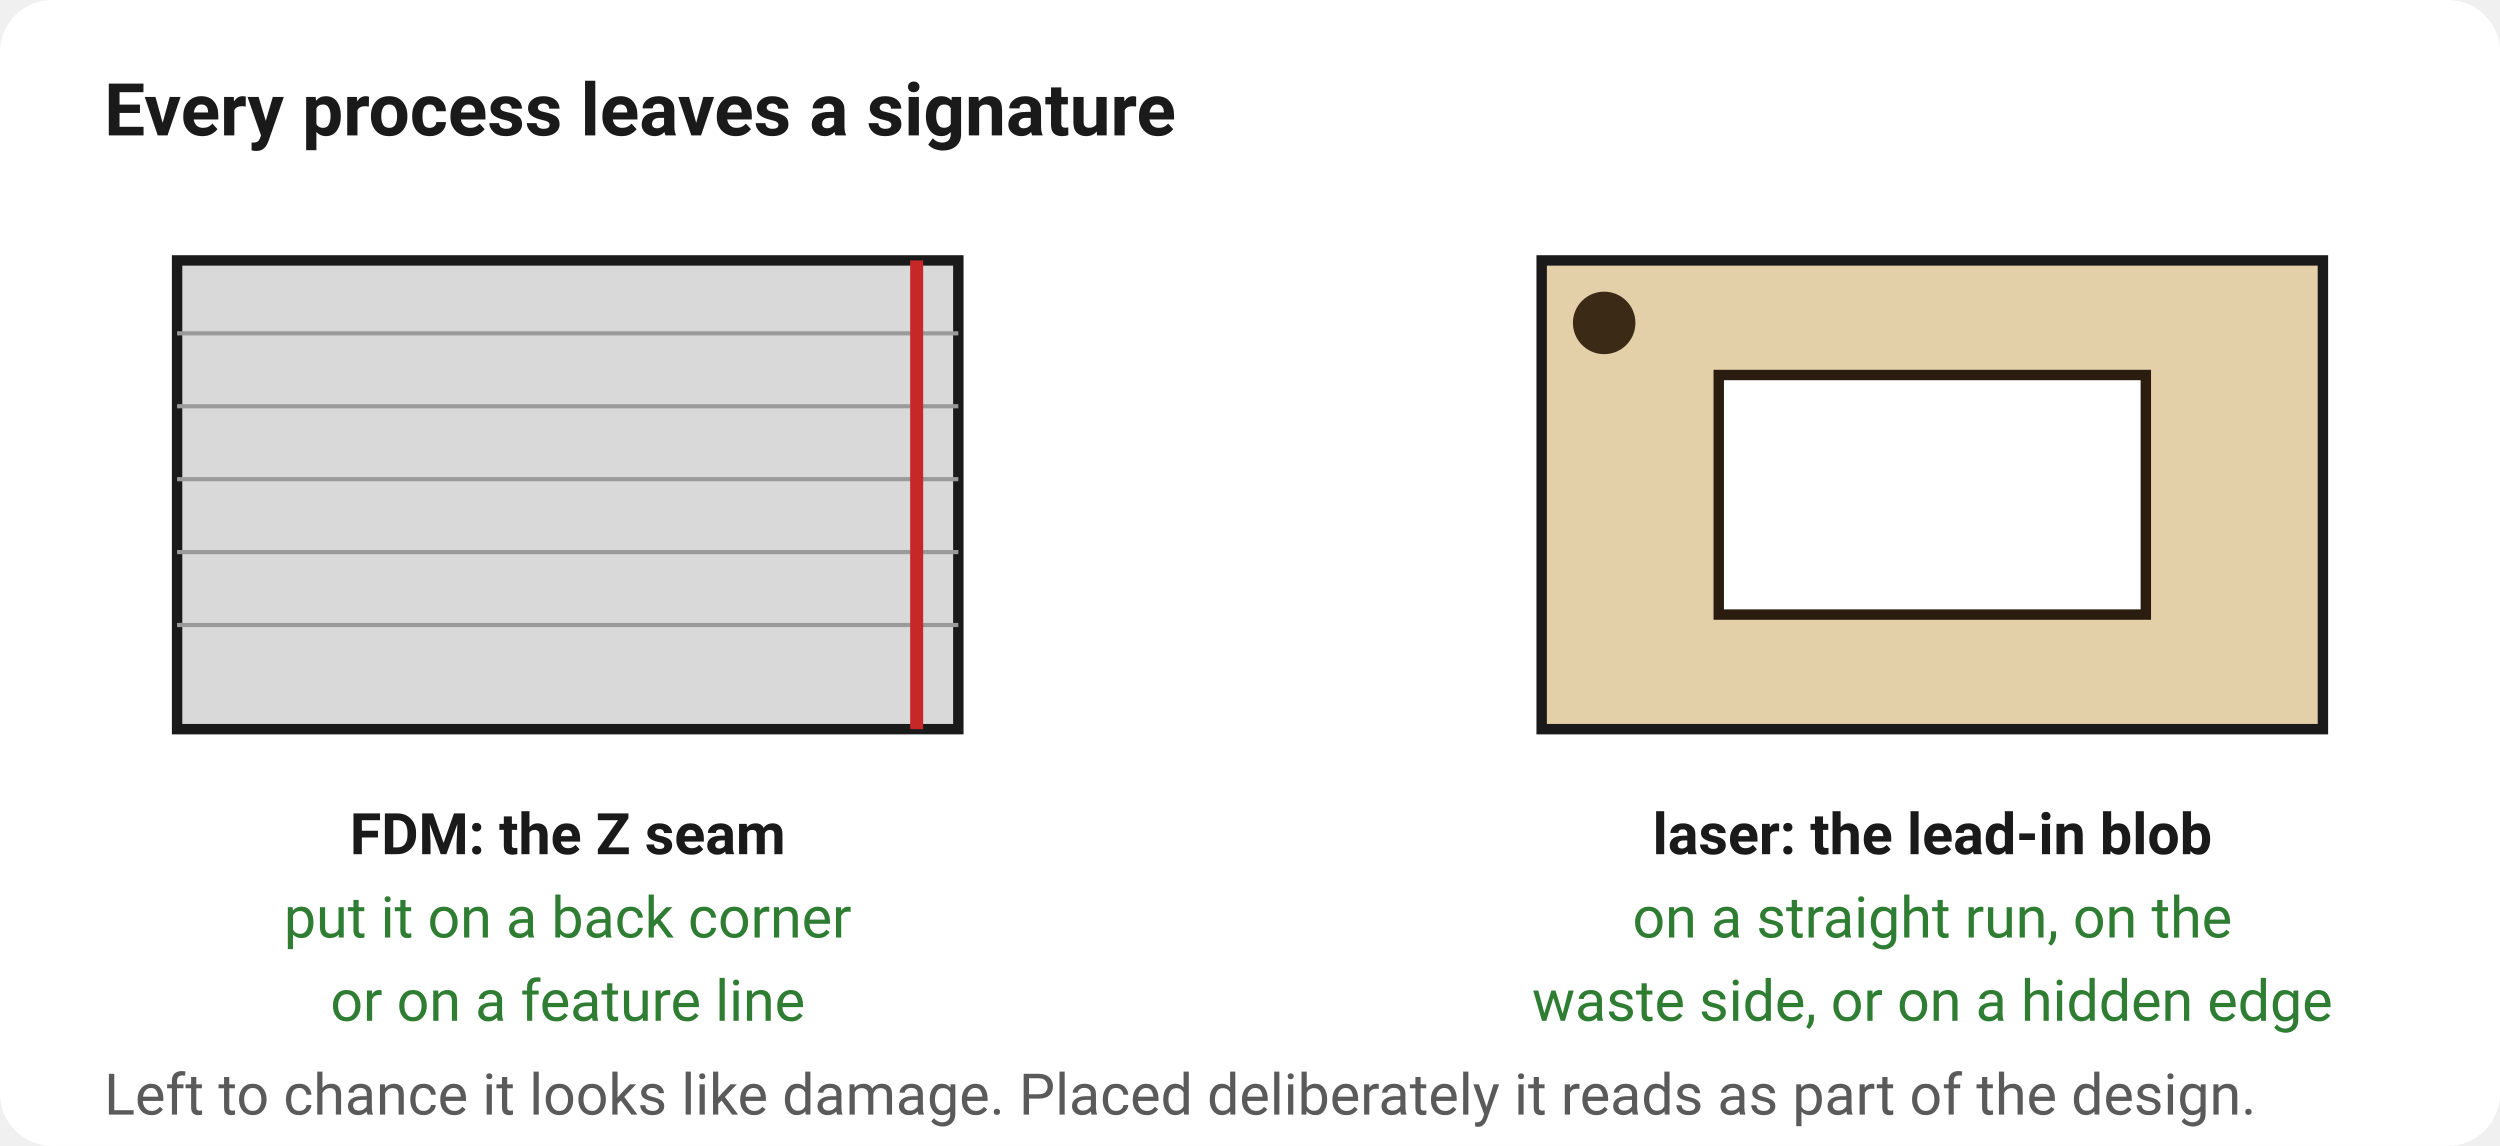
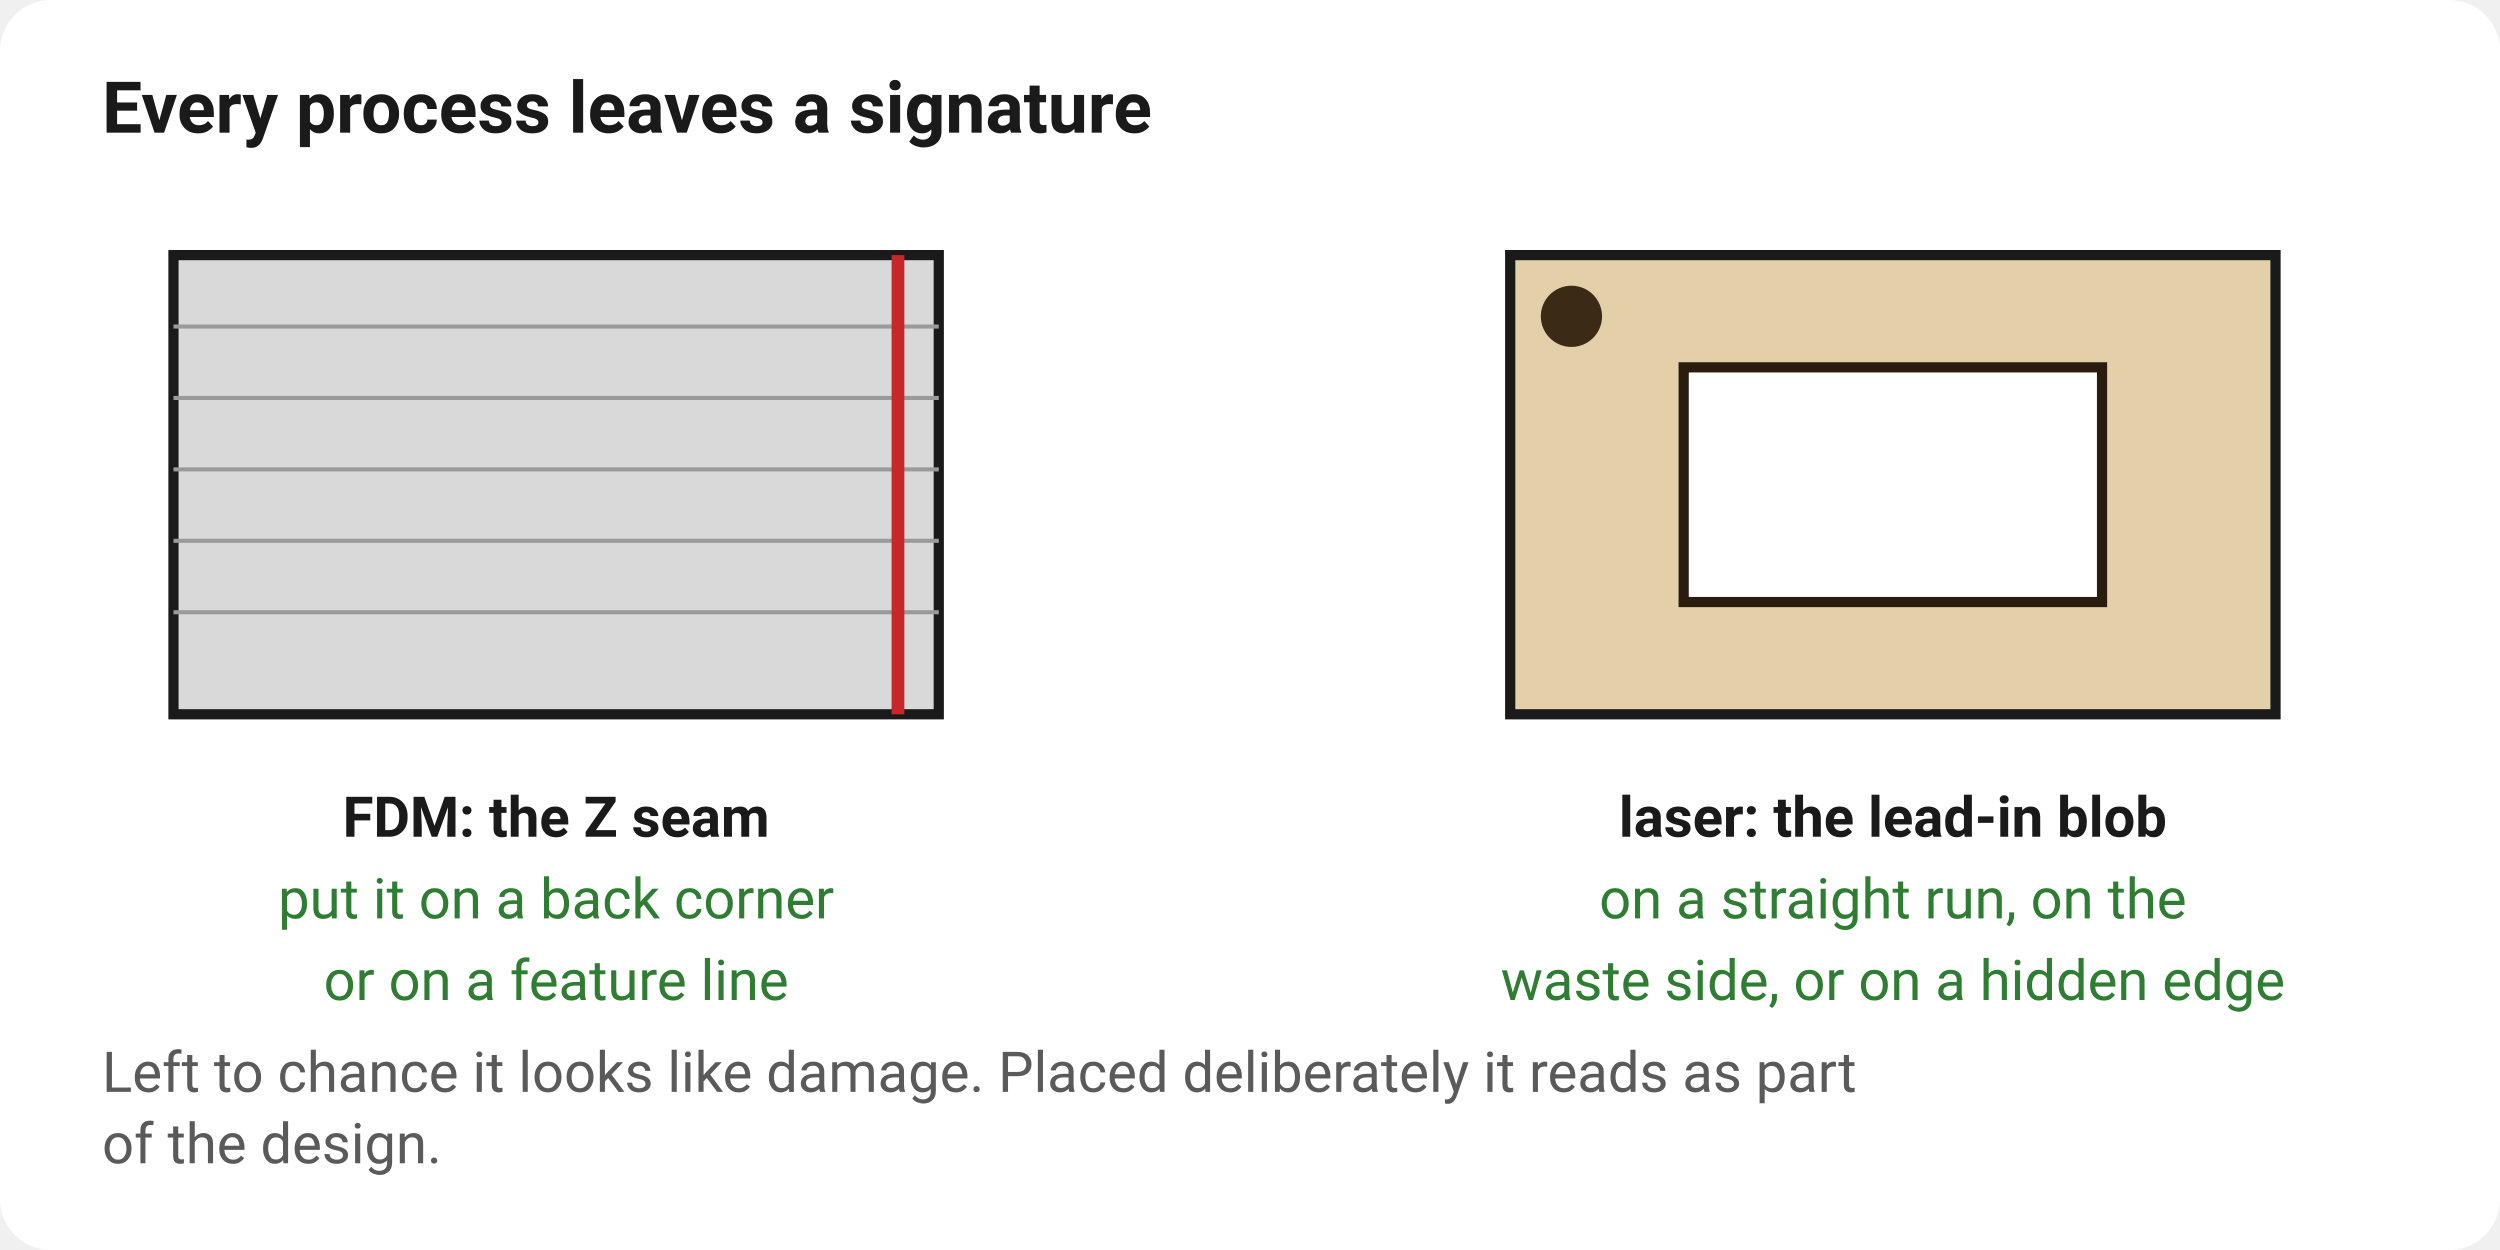
- <svg xmlns="http://www.w3.org/2000/svg" viewBox="0 0 480 220" width="480" height="220" role="img" aria-label="Where to put each process mark">
-   <rect x="0" y="0" width="480" height="220" rx="10" fill="#ffffff" />
+ <svg xmlns="http://www.w3.org/2000/svg" viewBox="0 0 490 245" width="490" height="245" role="img" aria-label="Where to put each process mark">
+   <rect x="0" y="0" width="490" height="245" rx="10" fill="#ffffff" />
  <g font-family="system-ui, -apple-system, Segoe UI, Roboto, sans-serif" font-size="11" fill="#1a1a1a">
    <text x="20" y="26" font-size="14" font-weight="600">Every process leaves a signature</text>
    <rect x="34" y="50" width="150" height="90" fill="#d9d9d9" stroke="#1a1a1a" stroke-width="2" />
    <g stroke="#9a9a9a" stroke-width="0.8">
      <line x1="34" y1="64" x2="184" y2="64" />
      <line x1="34" y1="78" x2="184" y2="78" />
      <line x1="34" y1="92" x2="184" y2="92" />
      <line x1="34" y1="106" x2="184" y2="106" />
      <line x1="34" y1="120" x2="184" y2="120" />
    </g>
    <line x1="176" y1="50" x2="176" y2="140" stroke="#c62828" stroke-width="2.5" />
    <text x="109" y="164" text-anchor="middle" font-weight="600">FDM: the Z seam</text>
    <text x="109" y="180" text-anchor="middle" fill="#2e7d32">put it on a back corner</text>
    <text x="109" y="196" text-anchor="middle" fill="#2e7d32">or on a feature line</text>
    <rect x="296" y="50" width="150" height="90" fill="#e3cfa8" stroke="#1a1a1a" stroke-width="2" />
    <circle cx="308" cy="62" r="6" fill="#3a2a16" />
    <rect x="330" y="72" width="82" height="46" fill="#ffffff" stroke="#2a1d0f" stroke-width="2" />
    <text x="371" y="164" text-anchor="middle" font-weight="600">laser: the lead-in blob</text>
    <text x="371" y="180" text-anchor="middle" fill="#2e7d32">on a straight run, on the</text>
    <text x="371" y="196" text-anchor="middle" fill="#2e7d32">waste side, or on a hidden edge</text>
-     <text x="20" y="214" font-size="11" fill="#5a5a5a">Left to chance it looks like damage. Placed deliberately it reads as part of the design.</text>
+     <text x="20" y="214" font-size="11" fill="#5a5a5a">Left to chance it looks like damage. Placed deliberately it reads as part</text>
+     <text x="20" y="228" font-size="11" fill="#5a5a5a">of the design.</text>
  </g>
</svg>
